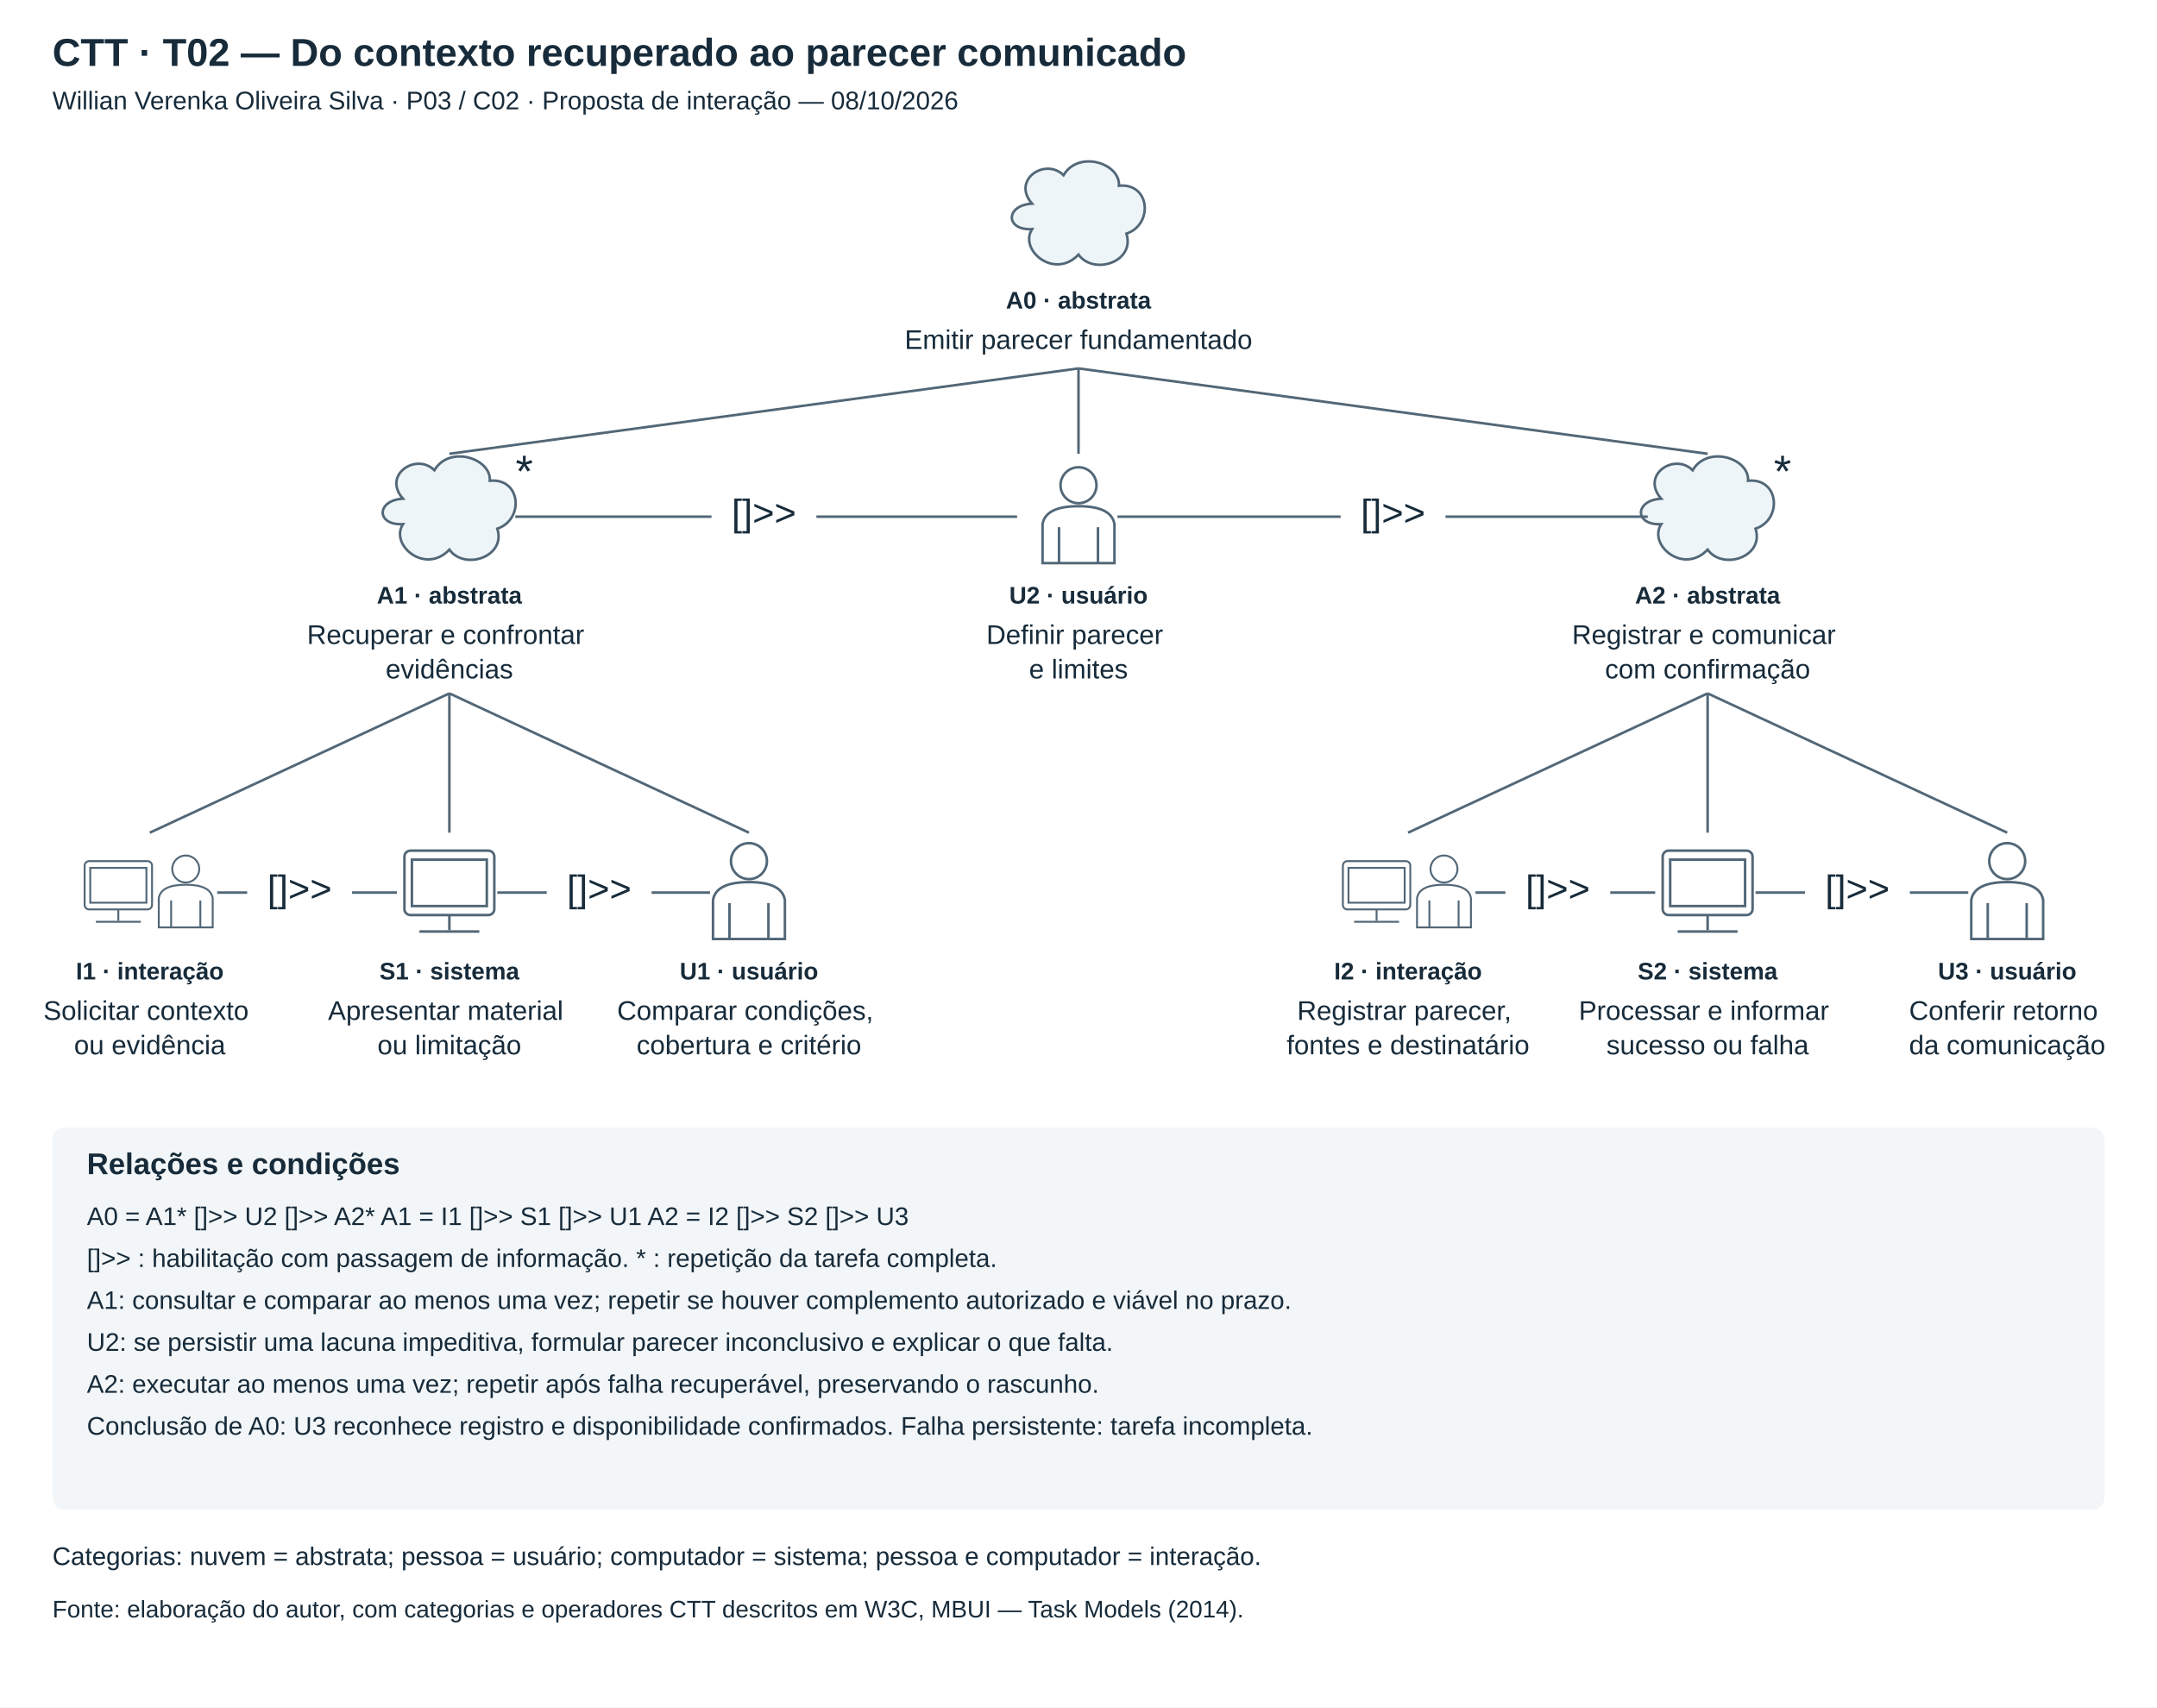
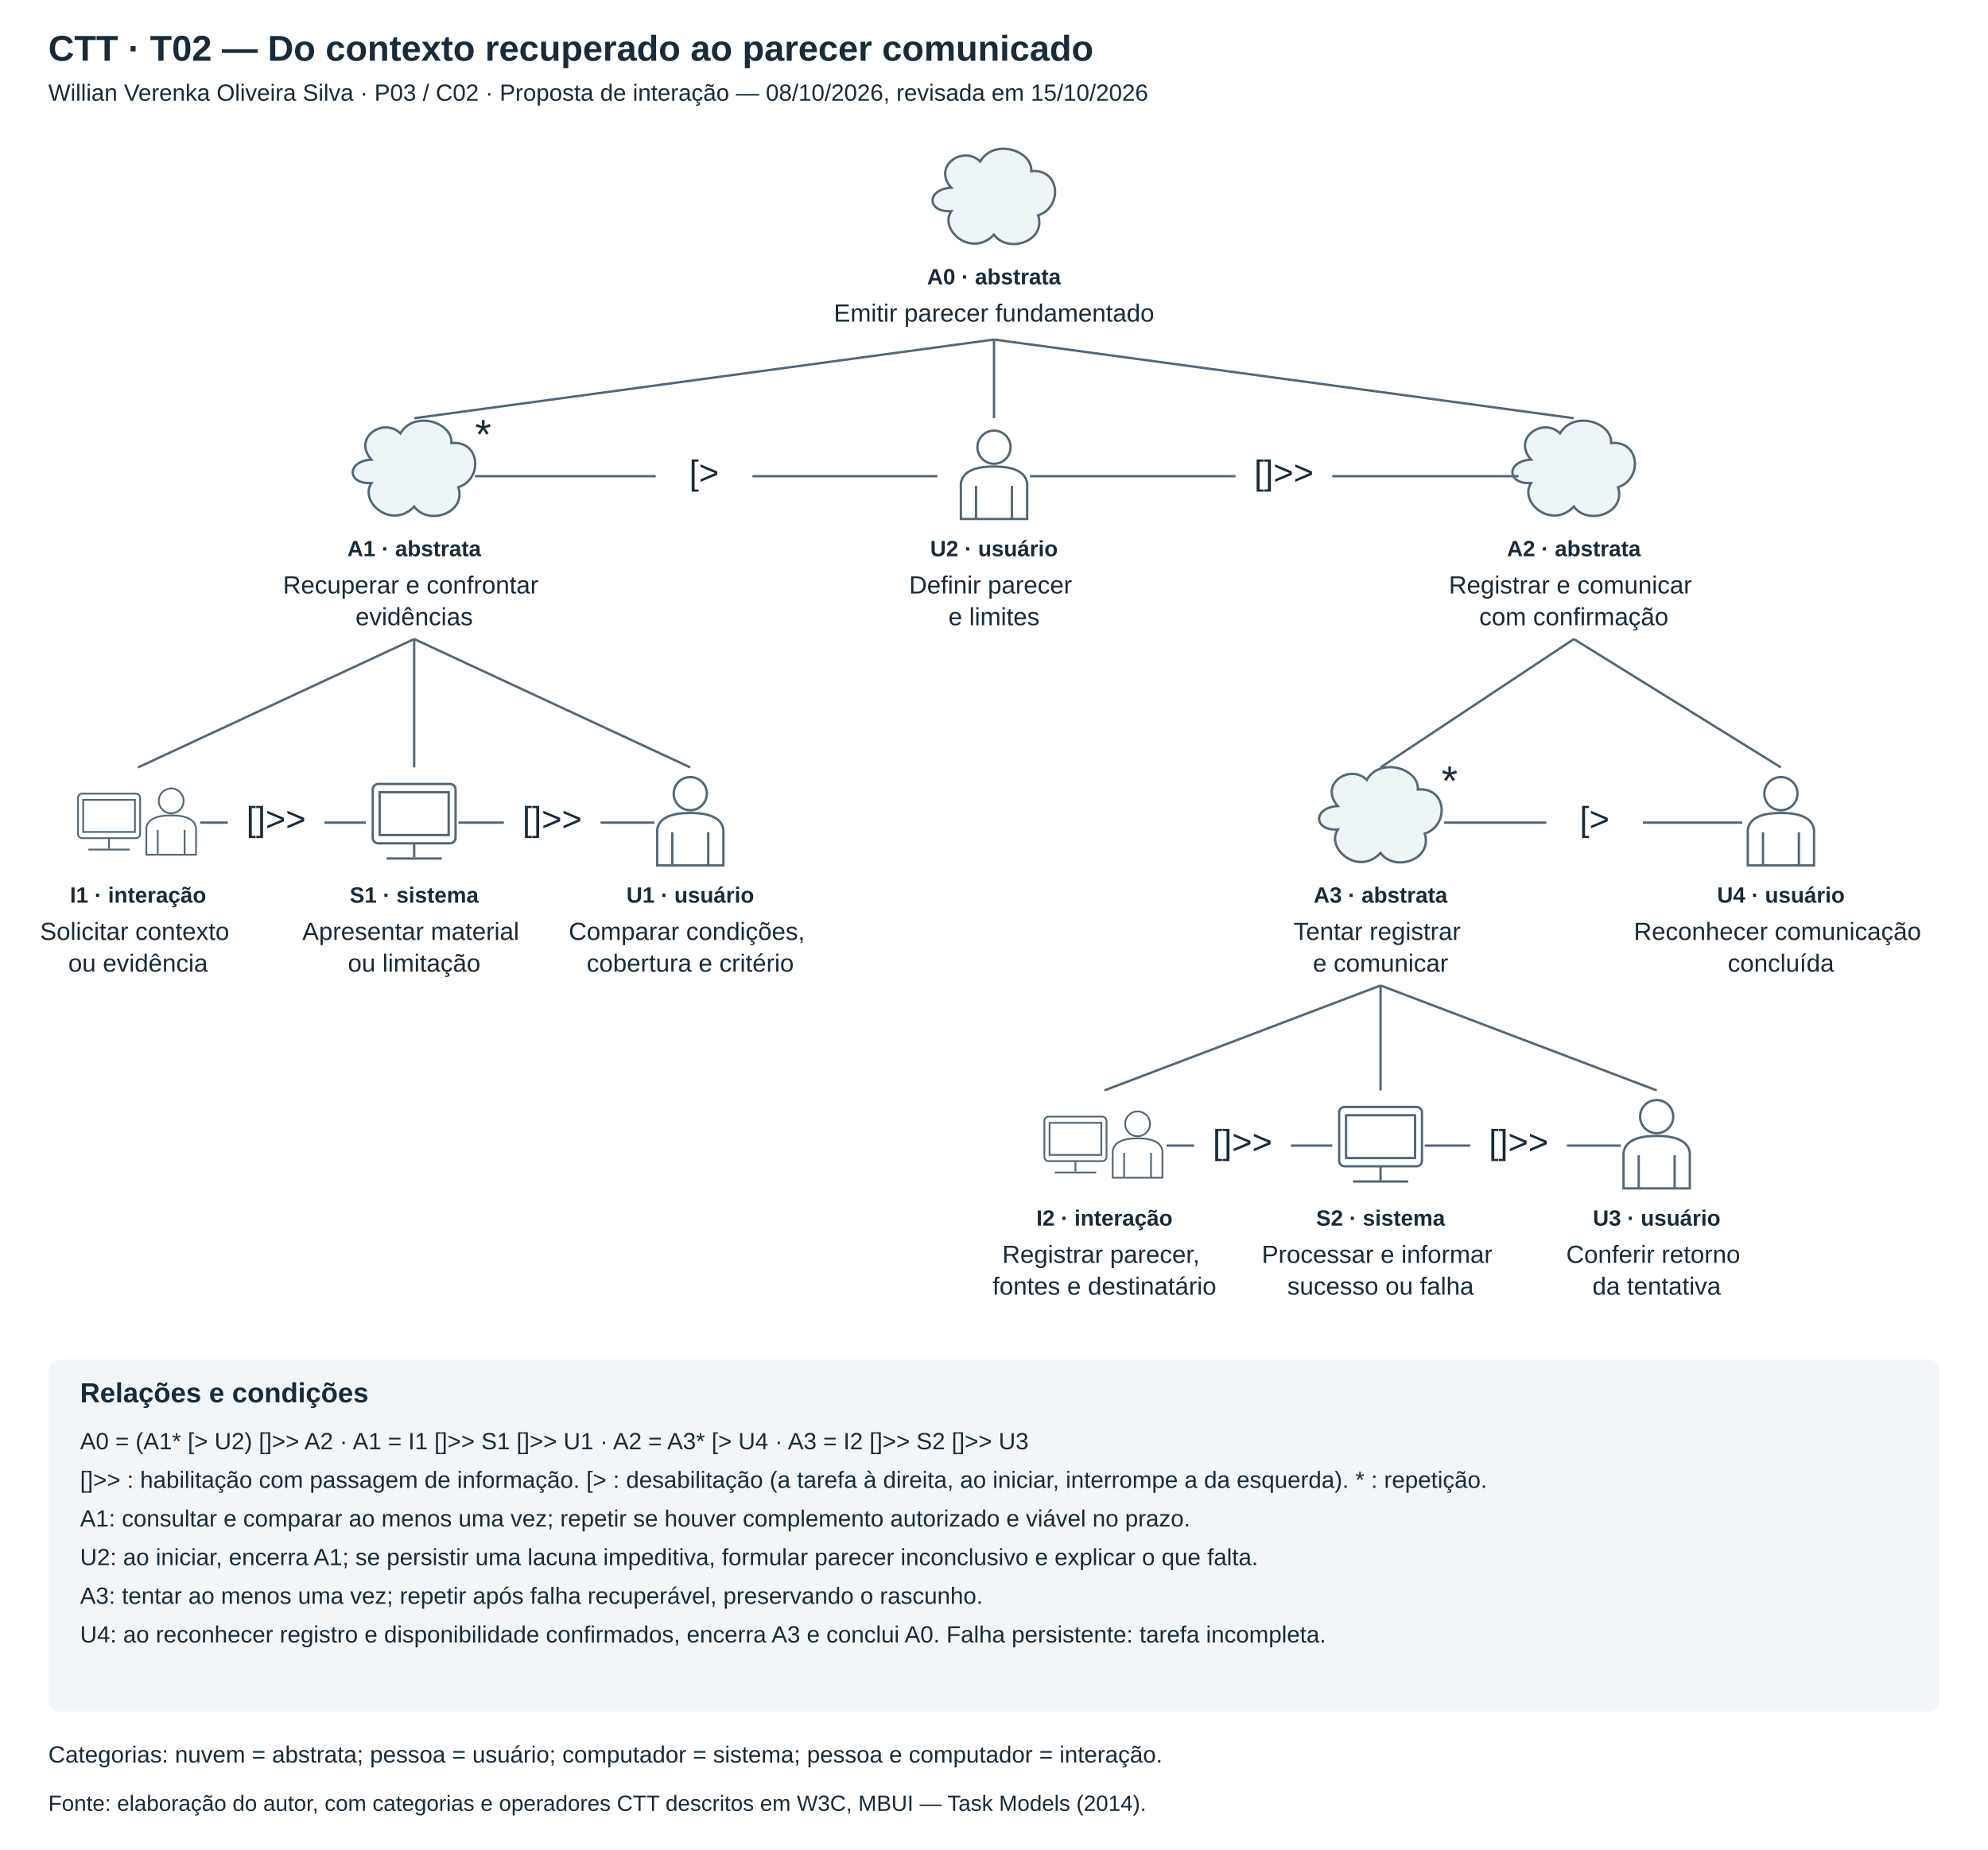
- <svg xmlns="http://www.w3.org/2000/svg" width="1440" height="1140" viewBox="0 0 1440 1140" role="img" aria-labelledby="title desc">
+ <svg xmlns="http://www.w3.org/2000/svg" width="1440" height="1340" viewBox="0 0 1440 1340" role="img" aria-labelledby="title desc">
  <style>text{font-family:Arial,sans-serif;fill:#172b3a}.line{fill:none;stroke:#526777;stroke-width:1.7}.box{fill:#fff;stroke:#526777;stroke-width:1.5}.title{font-size:27px;font-weight:bold}.small{font-size:16px}.label{font-size:18px}.op{font-size:25px;font-family:monospace}</style>
-   <rect width="1440" height="1140" fill="#fff" />
+   <rect width="1440" height="1340" fill="#fff" />
  <defs>
    <g id="abstract">
      <path d="M-31 -12 C-45 -28 -22 -43 -10 -31 C0 -48 28 -39 27 -24 C48 -26 50 2 32 8 C38 27 10 36 0 22 C-16 39 -40 19 -31 5 C-49 6 -49 -11 -31 -12 Z" fill="#edf5f8" stroke="#526777" stroke-width="1.7" />
    </g>
    <g id="user">
      <circle cx="0" cy="-21" r="12" fill="#fff" stroke="#526777" stroke-width="1.7" />
      <path d="M-24 31 V5 Q-22 -7 0 -7 Q22 -7 24 5 V31 Z M-13 7 V31 M13 7 V31" fill="#fff" stroke="#526777" stroke-width="1.7" />
    </g>
    <g id="system">
      <rect x="-30" y="-28" width="60" height="43" rx="4" fill="#fff" stroke="#526777" stroke-width="1.7" />
      <path class="line" d="M-25 -22 H25 V9 H-25 Z M0 15 V25 M-20 26 H20" />
    </g>
    <g id="interaction">
      <use href="#system" transform="translate(-21 0) scale(.75)" />
      <use href="#user" transform="translate(24 0) scale(.75)" />
    </g>
  </defs>
  <text x="35" y="44" text-anchor="start" font-size="26" font-weight="bold">
    <tspan x="35" dy="0">CTT · T02 — Do contexto recuperado ao parecer comunicado</tspan>
  </text>
  <text x="35" y="73" text-anchor="start" font-size="17" font-weight="normal">
-     <tspan x="35" dy="0">Willian Verenka Oliveira Silva · P03 / C02 · Proposta de interação — 08/10/2026</tspan>
+     <tspan x="35" dy="0">Willian Verenka Oliveira Silva · P03 / C02 · Proposta de interação — 08/10/2026, revisada em 15/10/2026</tspan>
  </text>
  <use href="#abstract" x="720" y="148" />
  <text x="720" y="206" text-anchor="middle" font-size="16" font-weight="bold">
    <tspan x="720" dy="0">A0 · abstrata</tspan>
  </text>
  <text x="720" y="233" text-anchor="middle" font-size="18" font-weight="normal">
    <tspan x="720" dy="0">Emitir parecer fundamentado</tspan>
  </text>
  <path class="line" d="M720 246 L300 303" />
  <path class="line" d="M720 246 L720 303" />
  <path class="line" d="M720 246 L1140 303" />
  <use href="#abstract" x="300" y="345" />
  <text x="350" y="325" text-anchor="middle" font-size="30" font-weight="normal">
    <tspan x="350" dy="0">*</tspan>
  </text>
  <text x="300" y="403" text-anchor="middle" font-size="16" font-weight="bold">
    <tspan x="300" dy="0">A1 · abstrata</tspan>
  </text>
  <text x="300" y="430" text-anchor="middle" font-size="18" font-weight="normal">
    <tspan x="300" dy="0">Recuperar e confrontar</tspan>
    <tspan x="300" dy="23">evidências</tspan>
  </text>
  <use href="#user" x="720" y="345" />
  <text x="720" y="403" text-anchor="middle" font-size="16" font-weight="bold">
    <tspan x="720" dy="0">U2 · usuário</tspan>
  </text>
  <text x="720" y="430" text-anchor="middle" font-size="18" font-weight="normal">
    <tspan x="720" dy="0">Definir parecer</tspan>
    <tspan x="720" dy="23">e limites</tspan>
  </text>
  <use href="#abstract" x="1140" y="345" />
-   <text x="1190" y="325" text-anchor="middle" font-size="30" font-weight="normal">
-     <tspan x="1190" dy="0">*</tspan>
-   </text>
  <text x="1140" y="403" text-anchor="middle" font-size="16" font-weight="bold">
    <tspan x="1140" dy="0">A2 · abstrata</tspan>
  </text>
  <text x="1140" y="430" text-anchor="middle" font-size="18" font-weight="normal">
    <tspan x="1140" dy="0">Registrar e comunicar</tspan>
    <tspan x="1140" dy="23">com confirmação</tspan>
  </text>
  <path class="line" d="M344 345 H679 M746 345 H1100" />
  <rect x="475" y="326" width="70" height="40" fill="#fff" />
  <text x="510" y="351" text-anchor="middle" font-size="25" font-weight="normal">
-     <tspan x="510" dy="0">[]&gt;&gt;</tspan>
+     <tspan x="510" dy="0">[&gt;</tspan>
  </text>
  <rect x="895" y="326" width="70" height="40" fill="#fff" />
  <text x="930" y="351" text-anchor="middle" font-size="25" font-weight="normal">
    <tspan x="930" dy="0">[]&gt;&gt;</tspan>
  </text>
  <path class="line" d="M300 463 L100 556" />
  <path class="line" d="M300 463 L300 556" />
  <path class="line" d="M300 463 L500 556" />
-   <path class="line" d="M1140 463 L940 556" />
-   <path class="line" d="M1140 463 L1140 556" />
-   <path class="line" d="M1140 463 L1340 556" />
+   <path class="line" d="M1140 463 L1000 556" />
+   <path class="line" d="M1140 463 L1290 556" />
  <use href="#interaction" x="100" y="596" />
  <text x="100" y="654" text-anchor="middle" font-size="16" font-weight="bold">
    <tspan x="100" dy="0">I1 · interação</tspan>
  </text>
  <text x="100" y="681" text-anchor="middle" font-size="18" font-weight="normal">
    <tspan x="100" dy="0">Solicitar contexto</tspan>
    <tspan x="100" dy="23">ou evidência</tspan>
  </text>
  <use href="#system" x="300" y="596" />
  <text x="300" y="654" text-anchor="middle" font-size="16" font-weight="bold">
    <tspan x="300" dy="0">S1 · sistema</tspan>
  </text>
  <text x="300" y="681" text-anchor="middle" font-size="18" font-weight="normal">
    <tspan x="300" dy="0">Apresentar material</tspan>
    <tspan x="300" dy="23">ou limitação</tspan>
  </text>
  <use href="#user" x="500" y="596" />
  <text x="500" y="654" text-anchor="middle" font-size="16" font-weight="bold">
    <tspan x="500" dy="0">U1 · usuário</tspan>
  </text>
  <text x="500" y="681" text-anchor="middle" font-size="18" font-weight="normal">
    <tspan x="500" dy="0">Comparar condições,</tspan>
    <tspan x="500" dy="23">cobertura e critério</tspan>
  </text>
-   <use href="#interaction" x="940" y="596" />
-   <text x="940" y="654" text-anchor="middle" font-size="16" font-weight="bold">
-     <tspan x="940" dy="0">I2 · interação</tspan>
+   <use href="#abstract" x="1000" y="596" />
+   <text x="1050" y="576" text-anchor="middle" font-size="30" font-weight="normal">
+     <tspan x="1050" dy="0">*</tspan>
  </text>
-   <text x="940" y="681" text-anchor="middle" font-size="18" font-weight="normal">
-     <tspan x="940" dy="0">Registrar parecer,</tspan>
-     <tspan x="940" dy="23">fontes e destinatário</tspan>
+   <text x="1000" y="654" text-anchor="middle" font-size="16" font-weight="bold">
+     <tspan x="1000" dy="0">A3 · abstrata</tspan>
  </text>
-   <use href="#system" x="1140" y="596" />
-   <text x="1140" y="654" text-anchor="middle" font-size="16" font-weight="bold">
-     <tspan x="1140" dy="0">S2 · sistema</tspan>
+   <text x="1000" y="681" text-anchor="middle" font-size="18" font-weight="normal">
+     <tspan x="1000" dy="0">Tentar registrar</tspan>
+     <tspan x="1000" dy="23">e comunicar</tspan>
  </text>
-   <text x="1140" y="681" text-anchor="middle" font-size="18" font-weight="normal">
-     <tspan x="1140" dy="0">Processar e informar</tspan>
-     <tspan x="1140" dy="23">sucesso ou falha</tspan>
+   <use href="#user" x="1290" y="596" />
+   <text x="1290" y="654" text-anchor="middle" font-size="16" font-weight="bold">
+     <tspan x="1290" dy="0">U4 · usuário</tspan>
  </text>
-   <use href="#user" x="1340" y="596" />
-   <text x="1340" y="654" text-anchor="middle" font-size="16" font-weight="bold">
-     <tspan x="1340" dy="0">U3 · usuário</tspan>
+   <text x="1290" y="681" text-anchor="middle" font-size="18" font-weight="normal">
+     <tspan x="1290" dy="0">Reconhecer comunicação</tspan>
+     <tspan x="1290" dy="23">concluída</tspan>
  </text>
-   <text x="1340" y="681" text-anchor="middle" font-size="18" font-weight="normal">
-     <tspan x="1340" dy="0">Conferir retorno</tspan>
-     <tspan x="1340" dy="23">da comunicação</tspan>
-   </text>
-   <path class="line" d="M145 596 H265 M332 596 H474 M985 596 H1105 M1172 596 H1314" />
+   <path class="line" d="M145 596 H265 M332 596 H474 M1046 596 H1262" />
  <rect x="165" y="577" width="70" height="40" fill="#fff" />
  <text x="200" y="602" text-anchor="middle" font-size="25" font-weight="normal">
    <tspan x="200" dy="0">[]&gt;&gt;</tspan>
  </text>
  <rect x="365" y="577" width="70" height="40" fill="#fff" />
  <text x="400" y="602" text-anchor="middle" font-size="25" font-weight="normal">
    <tspan x="400" dy="0">[]&gt;&gt;</tspan>
  </text>
-   <rect x="1005" y="577" width="70" height="40" fill="#fff" />
-   <text x="1040" y="602" text-anchor="middle" font-size="25" font-weight="normal">
-     <tspan x="1040" dy="0">[]&gt;&gt;</tspan>
+   <rect x="1120" y="577" width="70" height="40" fill="#fff" />
+   <text x="1155" y="602" text-anchor="middle" font-size="25" font-weight="normal">
+     <tspan x="1155" dy="0">[&gt;</tspan>
  </text>
-   <rect x="1205" y="577" width="70" height="40" fill="#fff" />
-   <text x="1240" y="602" text-anchor="middle" font-size="25" font-weight="normal">
-     <tspan x="1240" dy="0">[]&gt;&gt;</tspan>
+   <path class="line" d="M1000 714 L800 790" />
+   <path class="line" d="M1000 714 L1000 790" />
+   <path class="line" d="M1000 714 L1200 790" />
+   <use href="#interaction" x="800" y="830" />
+   <text x="800" y="888" text-anchor="middle" font-size="16" font-weight="bold">
+     <tspan x="800" dy="0">I2 · interação</tspan>
  </text>
-   <rect x="35" y="753" width="1370" height="255" rx="8" fill="#f3f6f8" />
-   <text x="58" y="784" text-anchor="start" font-size="20" font-weight="bold">
+   <text x="800" y="915" text-anchor="middle" font-size="18" font-weight="normal">
+     <tspan x="800" dy="0">Registrar parecer,</tspan>
+     <tspan x="800" dy="23">fontes e destinatário</tspan>
+   </text>
+   <use href="#system" x="1000" y="830" />
+   <text x="1000" y="888" text-anchor="middle" font-size="16" font-weight="bold">
+     <tspan x="1000" dy="0">S2 · sistema</tspan>
+   </text>
+   <text x="1000" y="915" text-anchor="middle" font-size="18" font-weight="normal">
+     <tspan x="1000" dy="0">Processar e informar</tspan>
+     <tspan x="1000" dy="23">sucesso ou falha</tspan>
+   </text>
+   <use href="#user" x="1200" y="830" />
+   <text x="1200" y="888" text-anchor="middle" font-size="16" font-weight="bold">
+     <tspan x="1200" dy="0">U3 · usuário</tspan>
+   </text>
+   <text x="1200" y="915" text-anchor="middle" font-size="18" font-weight="normal">
+     <tspan x="1200" dy="0">Conferir retorno</tspan>
+     <tspan x="1200" dy="23">da tentativa</tspan>
+   </text>
+   <path class="line" d="M845 830 H965 M1032 830 H1174" />
+   <rect x="865" y="811" width="70" height="40" fill="#fff" />
+   <text x="900" y="836" text-anchor="middle" font-size="25" font-weight="normal">
+     <tspan x="900" dy="0">[]&gt;&gt;</tspan>
+   </text>
+   <rect x="1065" y="811" width="70" height="40" fill="#fff" />
+   <text x="1100" y="836" text-anchor="middle" font-size="25" font-weight="normal">
+     <tspan x="1100" dy="0">[]&gt;&gt;</tspan>
+   </text>
+   <rect x="35" y="985" width="1370" height="255" rx="8" fill="#f3f6f8" />
+   <text x="58" y="1016" text-anchor="start" font-size="20" font-weight="bold">
    <tspan x="58" dy="0">Relações e condições</tspan>
  </text>
-   <text x="58" y="818" text-anchor="start" font-size="17" font-weight="normal">
-     <tspan x="58" dy="0">A0 = A1* []&gt;&gt; U2 []&gt;&gt; A2*       A1 = I1 []&gt;&gt; S1 []&gt;&gt; U1       A2 = I2 []&gt;&gt; S2 []&gt;&gt; U3</tspan>
+   <text x="58" y="1050" text-anchor="start" font-size="17" font-weight="normal">
+     <tspan x="58" dy="0">A0 = (A1* [&gt; U2) []&gt;&gt; A2   ·   A1 = I1 []&gt;&gt; S1 []&gt;&gt; U1   ·   A2 = A3* [&gt; U4   ·   A3 = I2 []&gt;&gt; S2 []&gt;&gt; U3</tspan>
  </text>
-   <text x="58" y="846" text-anchor="start" font-size="17" font-weight="normal">
-     <tspan x="58" dy="0">[]&gt;&gt; : habilitação com passagem de informação.    * : repetição da tarefa completa.</tspan>
+   <text x="58" y="1078" text-anchor="start" font-size="17" font-weight="normal">
+     <tspan x="58" dy="0">[]&gt;&gt; : habilitação com passagem de informação.    [&gt; : desabilitação (a tarefa à direita, ao iniciar, interrompe a da esquerda).    * : repetição.</tspan>
  </text>
-   <text x="58" y="874" text-anchor="start" font-size="17" font-weight="normal">
+   <text x="58" y="1106" text-anchor="start" font-size="17" font-weight="normal">
    <tspan x="58" dy="0">A1: consultar e comparar ao menos uma vez; repetir se houver complemento autorizado e viável no prazo.</tspan>
  </text>
-   <text x="58" y="902" text-anchor="start" font-size="17" font-weight="normal">
-     <tspan x="58" dy="0">U2: se persistir uma lacuna impeditiva, formular parecer inconclusivo e explicar o que falta.</tspan>
+   <text x="58" y="1134" text-anchor="start" font-size="17" font-weight="normal">
+     <tspan x="58" dy="0">U2: ao iniciar, encerra A1; se persistir uma lacuna impeditiva, formular parecer inconclusivo e explicar o que falta.</tspan>
  </text>
-   <text x="58" y="930" text-anchor="start" font-size="17" font-weight="normal">
-     <tspan x="58" dy="0">A2: executar ao menos uma vez; repetir após falha recuperável, preservando o rascunho.</tspan>
+   <text x="58" y="1162" text-anchor="start" font-size="17" font-weight="normal">
+     <tspan x="58" dy="0">A3: tentar ao menos uma vez; repetir após falha recuperável, preservando o rascunho.</tspan>
  </text>
-   <text x="58" y="958" text-anchor="start" font-size="17" font-weight="normal">
-     <tspan x="58" dy="0">Conclusão de A0: U3 reconhece registro e disponibilidade confirmados. Falha persistente: tarefa incompleta.</tspan>
+   <text x="58" y="1190" text-anchor="start" font-size="17" font-weight="normal">
+     <tspan x="58" dy="0">U4: ao reconhecer registro e disponibilidade confirmados, encerra A3 e conclui A0. Falha persistente: tarefa incompleta.</tspan>
  </text>
-   <text x="35" y="1045" text-anchor="start" font-size="17" font-weight="normal">
+   <text x="35" y="1277" text-anchor="start" font-size="17" font-weight="normal">
    <tspan x="35" dy="0">Categorias: nuvem = abstrata; pessoa = usuário; computador = sistema; pessoa e computador = interação.</tspan>
  </text>
-   <text x="35" y="1080" text-anchor="start" font-size="16" font-weight="normal">
+   <text x="35" y="1312" text-anchor="start" font-size="16" font-weight="normal">
    <tspan x="35" dy="0">Fonte: elaboração do autor, com categorias e operadores CTT descritos em W3C, MBUI — Task Models (2014).</tspan>
  </text>
</svg>
